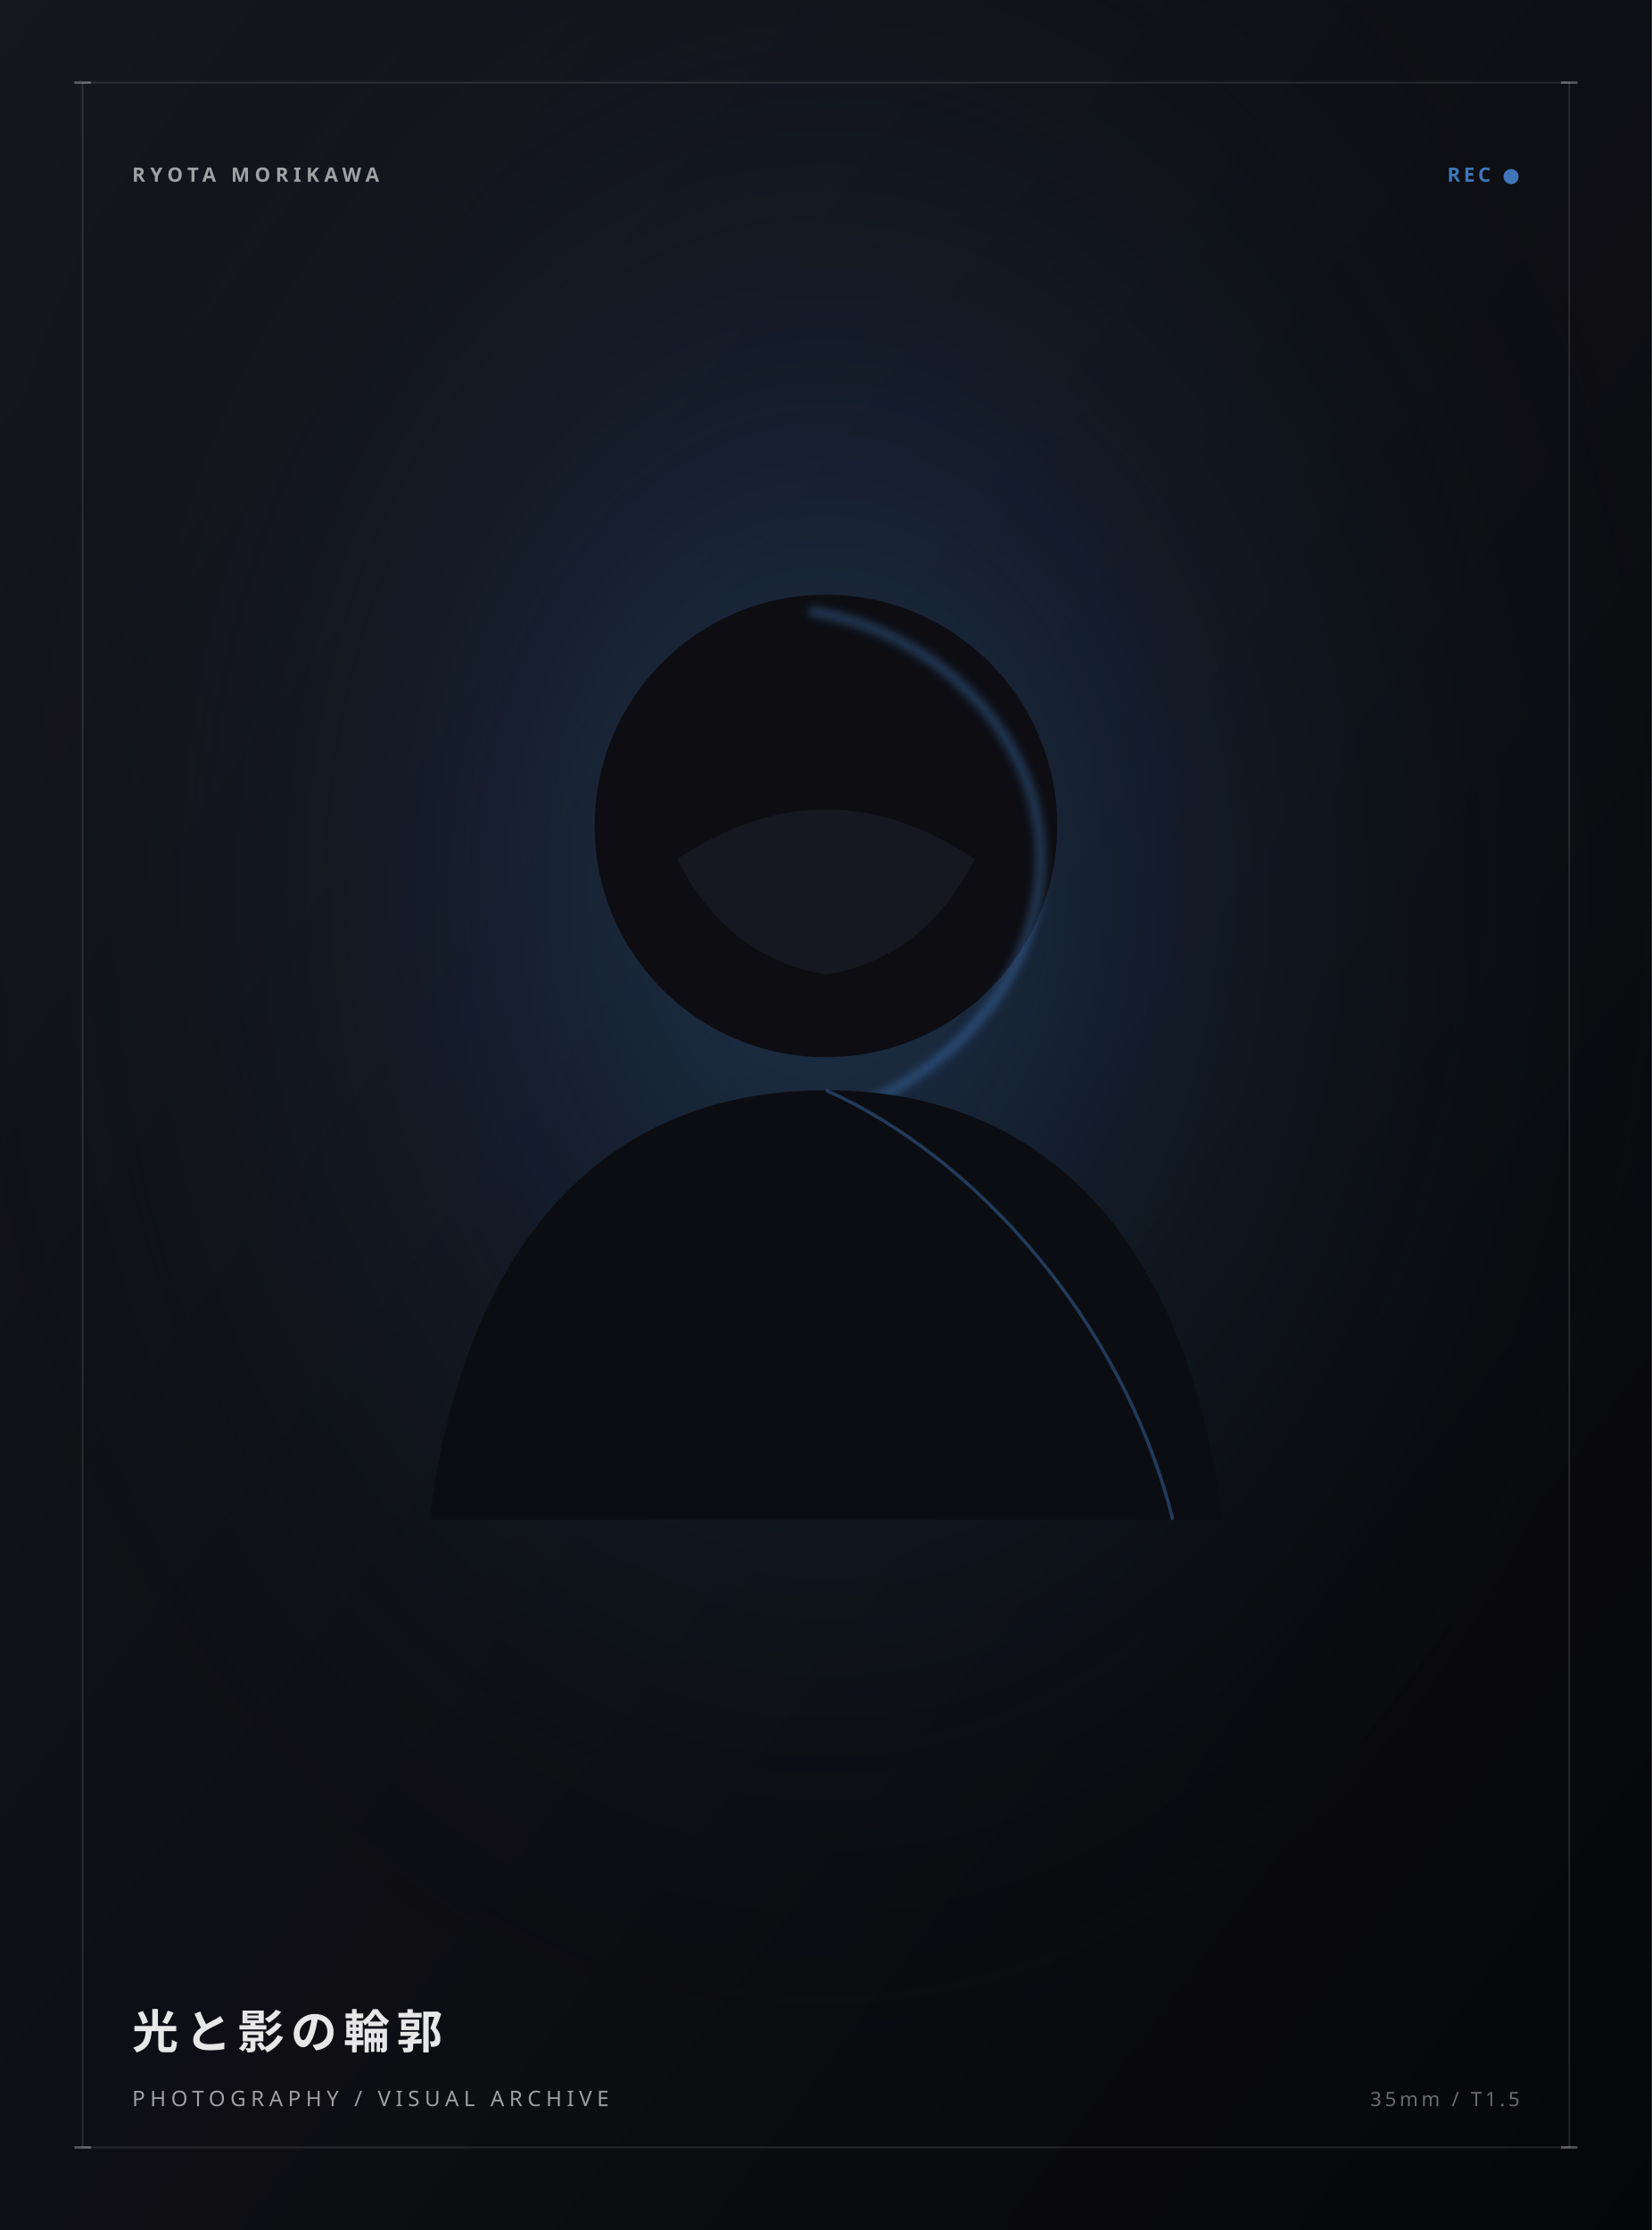
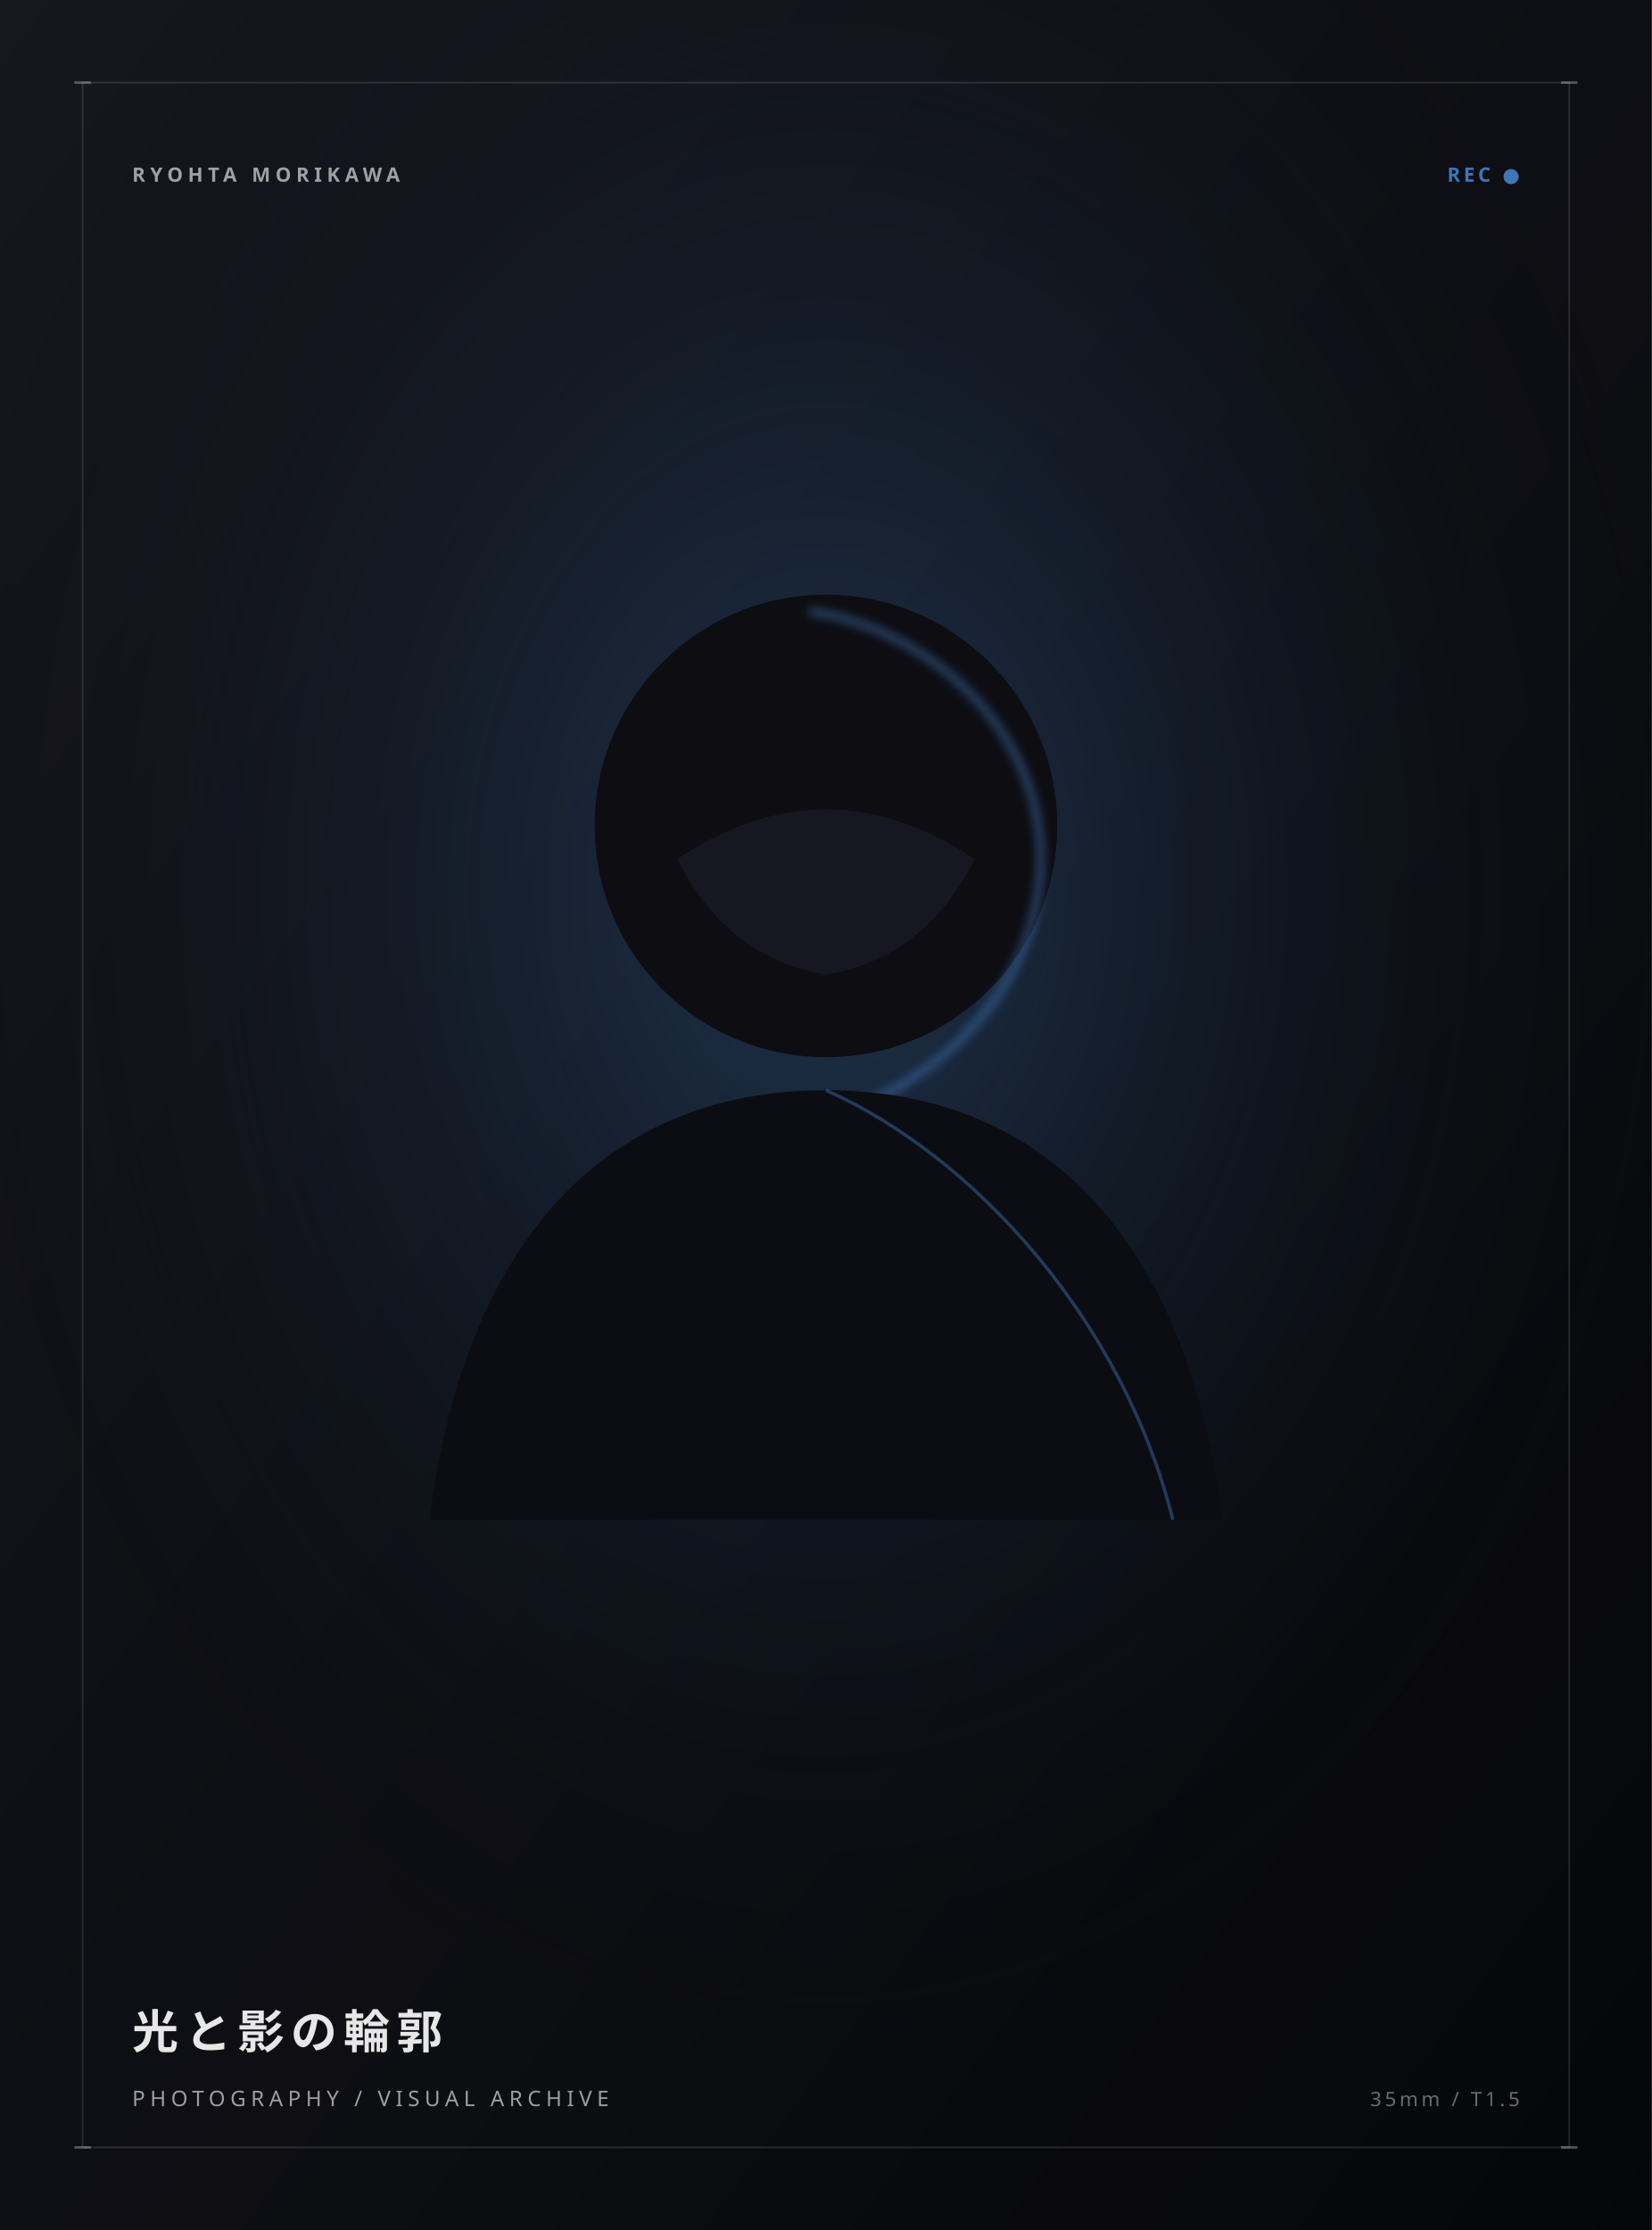
<svg xmlns="http://www.w3.org/2000/svg" viewBox="0 0 1000 1350" width="1000" height="1350">
  <defs>
    <linearGradient id="bg" x1="0%" y1="0%" x2="100%" y2="100%">
      <stop offset="0%" stop-color="#1a1b24" />
      <stop offset="60%" stop-color="#0f1015" />
      <stop offset="100%" stop-color="#06070a" />
    </linearGradient>
    <radialGradient id="spot" cx="50%" cy="40%" r="55%">
      <stop offset="0%" stop-color="#4a90e2" stop-opacity="0.35" />
      <stop offset="100%" stop-color="#000000" stop-opacity="0" />
    </radialGradient>
    <filter id="noise">
      <feTurbulence type="fractalNoise" baseFrequency="0.8" numOctaves="3" stitchTiles="stitch" />
      <feColorMatrix type="matrix" values="1 0 0 0 0  0 1 0 0 0  0 0 1 0 0  0 0 0 0.07 0" />
      <feBlend mode="multiply" in="SourceGraphic" />
    </filter>
  </defs>
  <rect width="1000" height="1350" fill="url(#bg)" />
  <rect width="1000" height="1350" fill="url(#spot)" />
  <rect width="1000" height="1350" filter="url(#noise)" fill="#000000" opacity="0.15" />
  <rect x="50" y="50" width="900" height="1250" fill="none" stroke="#ffffff" stroke-opacity="0.12" stroke-width="1" />
  <line x1="45" y1="50" x2="55" y2="50" stroke="#ffffff" stroke-opacity="0.3" stroke-width="1.5" />
  <line x1="945" y1="50" x2="955" y2="50" stroke="#ffffff" stroke-opacity="0.3" stroke-width="1.5" />
  <line x1="45" y1="1300" x2="55" y2="1300" stroke="#ffffff" stroke-opacity="0.3" stroke-width="1.5" />
  <line x1="945" y1="1300" x2="955" y2="1300" stroke="#ffffff" stroke-opacity="0.3" stroke-width="1.5" />
  <path d="M 490 675 L 510 675 M 500 665 L 500 685" stroke="#ffffff" stroke-opacity="0.25" stroke-width="1" />
  <g transform="translate(500, 680)">
    <circle cx="0" cy="-180" r="140" fill="#0d0d12" />
    <path d="M -90 -160 Q 0 -220 90 -160 Q 60 -100 0 -90 Q -60 -100 -90 -160 Z" fill="#161720" />
    <path d="M -10 -310 C 60 -300 130 -240 130 -160 C 130 -100 90 -40 20 -10" fill="none" stroke="#4a90e2" stroke-width="4" stroke-opacity="0.5" filter="blur(3px)" />
    <path d="M -240 240 C -220 80 -140 -20 0 -20 C 140 -20 220 80 240 240 Z" fill="#0c0d12" />
    <path d="M 0 -20 C 90 20 180 120 210 240" fill="none" stroke="#4a90e2" stroke-width="2" stroke-opacity="0.35" />
  </g>
-   <text x="80" y="110" font-family="'Heebo', sans-serif" font-size="12" font-weight="600" fill="#ffffff" fill-opacity="0.6" letter-spacing="3">RYOTA MORIKAWA</text>
+   <text x="80" y="110" font-family="'Heebo', sans-serif" font-size="12" font-weight="600" fill="#ffffff" fill-opacity="0.6" letter-spacing="3">RYOHTA MORIKAWA</text>
  <text x="920" y="110" text-anchor="end" font-family="'Heebo', sans-serif" font-size="12" font-weight="600" fill="#4a90e2" fill-opacity="0.8" letter-spacing="2">REC ●</text>
  <text x="80" y="1240" font-family="'Hiragino Mincho ProN', 'Yu Mincho', serif" font-size="28" font-weight="700" fill="#ffffff" fill-opacity="0.9" letter-spacing="4">光と影の輪郭</text>
  <text x="80" y="1275" font-family="'Heebo', sans-serif" font-size="13" font-weight="400" fill="#ffffff" fill-opacity="0.6" letter-spacing="3">PHOTOGRAPHY / VISUAL ARCHIVE</text>
  <text x="920" y="1275" text-anchor="end" font-family="'Heebo', sans-serif" font-size="12" font-weight="400" fill="#ffffff" fill-opacity="0.4" letter-spacing="2">35mm / T1.5</text>
</svg>
